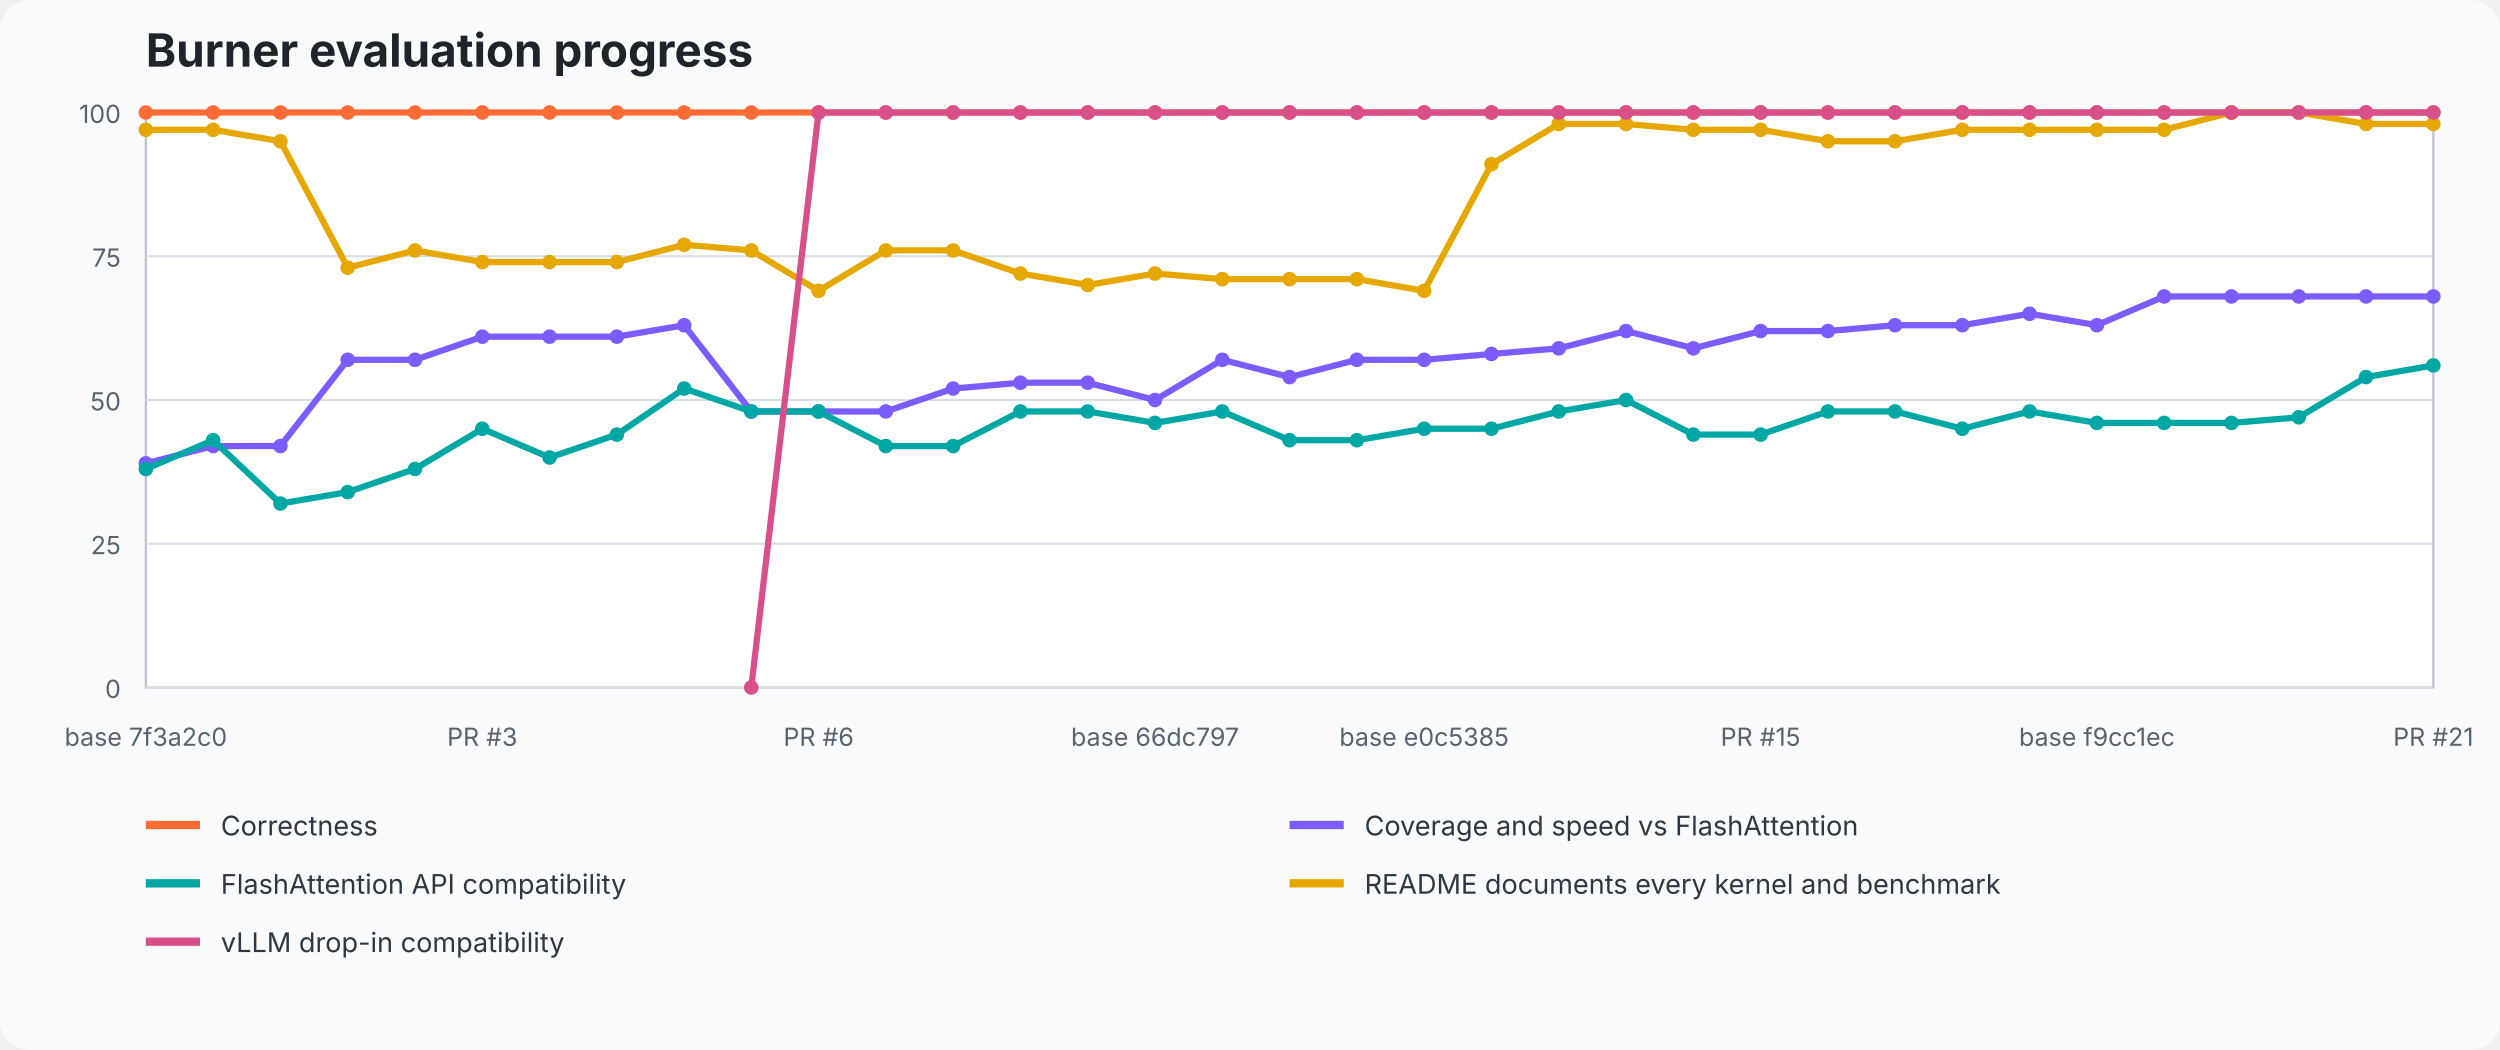
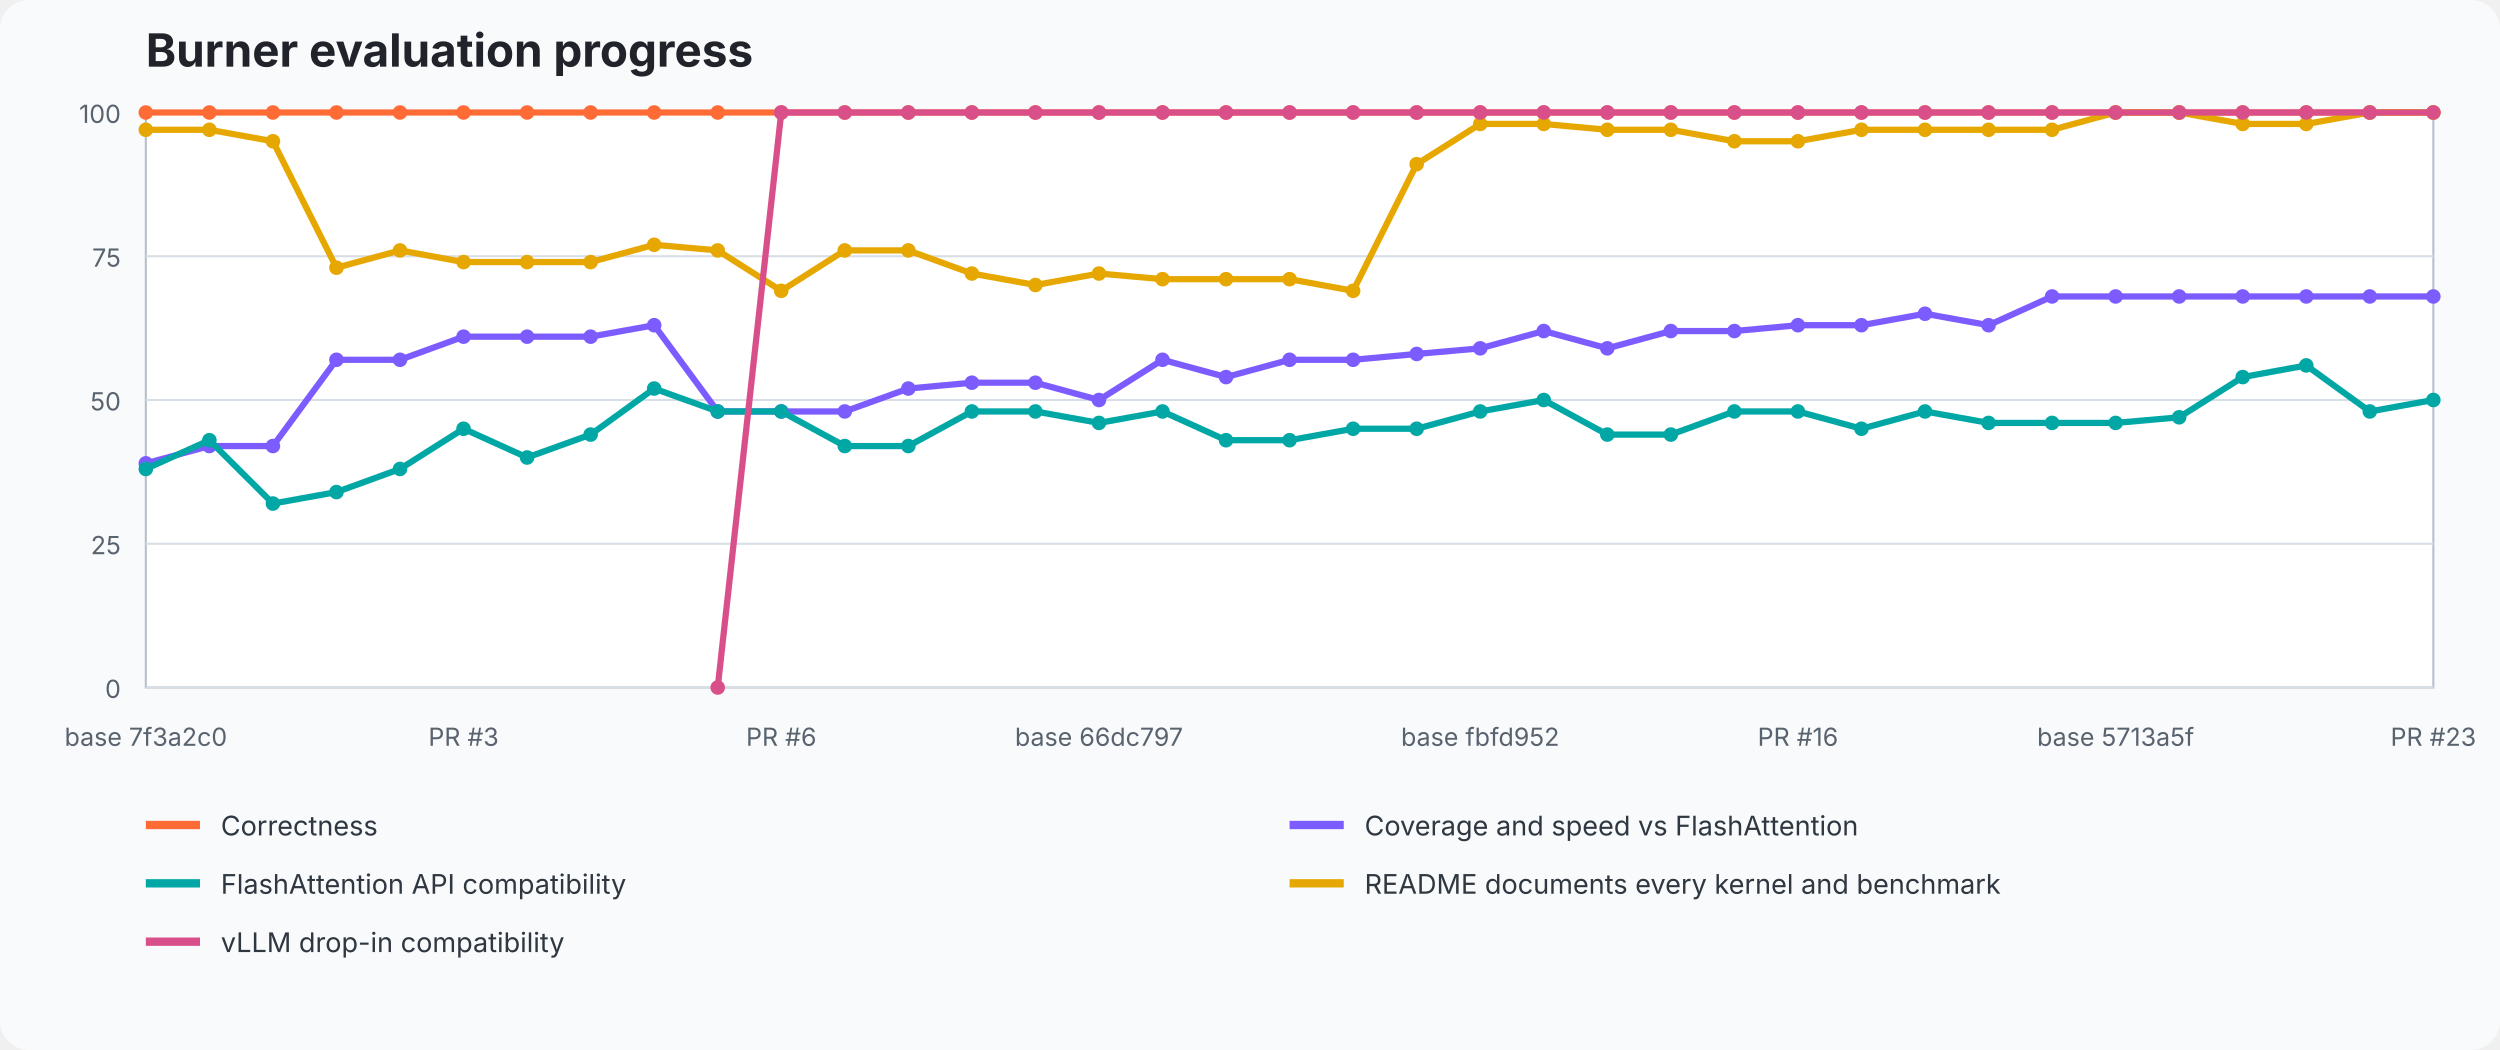
<svg xmlns="http://www.w3.org/2000/svg" width="1200" height="504" viewBox="0 0 1200 504" role="img" aria-labelledby="title desc">
  <style>text{font-family:ui-sans-serif,system-ui,-apple-system,BlinkMacSystemFont,"Segoe UI",sans-serif}.title{font-size:22px;font-weight:700;fill:#20242a}.axis{font-size:12px;fill:#59636e}.legend{font-size:13px;fill:#2f3740}.grid{stroke:#d8dee5;stroke-width:1}.plot{fill:#fff;stroke:#b7c0ca}</style>
  <rect width="100%" height="100%" fill="#f8fafc" rx="14" />
  <text x="70" y="32" class="title">Burner evaluation progress</text>
  <rect x="70" y="54" width="1098" height="276" class="plot" />
  <line x1="70" y1="330" x2="1168" y2="330" class="grid" />
  <text x="58" y="335" text-anchor="end" class="axis">0</text>
  <line x1="70" y1="261" x2="1168" y2="261" class="grid" />
  <text x="58" y="266" text-anchor="end" class="axis">25</text>
  <line x1="70" y1="192" x2="1168" y2="192" class="grid" />
  <text x="58" y="197" text-anchor="end" class="axis">50</text>
  <line x1="70" y1="123" x2="1168" y2="123" class="grid" />
  <text x="58" y="128" text-anchor="end" class="axis">75</text>
  <line x1="70" y1="54" x2="1168" y2="54" class="grid" />
  <text x="58" y="59" text-anchor="end" class="axis">100</text>
-   <polyline points="70.0,54.0 102.3,54.0 134.6,54.0 166.9,54.0 199.2,54.0 231.5,54.0 263.8,54.0 296.1,54.0 328.4,54.0 360.6,54.0 392.9,54.0 425.2,54.0 457.5,54.0 489.8,54.0 522.1,54.0 554.4,54.0 586.7,54.0 619.0,54.0 651.3,54.0 683.6,54.0 715.9,54.0 748.2,54.0 780.5,54.0 812.8,54.0 845.1,54.0 877.4,54.0 909.6,54.0 941.9,54.0 974.2,54.0 1006.5,54.0 1038.8,54.0 1071.1,54.0 1103.4,54.0 1135.7,54.0 1168.0,54.0" fill="none" stroke="#ff6b35" stroke-width="3" stroke-linejoin="round" stroke-linecap="round" />
+   <polyline points="70.0,54.0 100.5,54.0 131.0,54.0 161.5,54.0 192.0,54.0 222.5,54.0 253.0,54.0 283.5,54.0 314.0,54.0 344.5,54.0 375.0,54.0 405.5,54.0 436.0,54.0 466.5,54.0 497.0,54.0 527.5,54.0 558.0,54.0 588.5,54.0 619.0,54.0 649.5,54.0 680.0,54.0 710.5,54.0 741.0,54.0 771.5,54.0 802.0,54.0 832.5,54.0 863.0,54.0 893.5,54.0 924.0,54.0 954.5,54.0 985.0,54.0 1015.5,54.0 1046.0,54.0 1076.5,54.0 1107.0,54.0 1137.5,54.0 1168.0,54.0" fill="none" stroke="#ff6b35" stroke-width="3" stroke-linejoin="round" stroke-linecap="round" />
  <circle cx="70.0" cy="54.0" r="3.5" fill="#ff6b35" />
-   <circle cx="102.3" cy="54.0" r="3.5" fill="#ff6b35" />
-   <circle cx="134.6" cy="54.0" r="3.5" fill="#ff6b35" />
-   <circle cx="166.9" cy="54.0" r="3.5" fill="#ff6b35" />
-   <circle cx="199.2" cy="54.0" r="3.5" fill="#ff6b35" />
-   <circle cx="231.5" cy="54.0" r="3.5" fill="#ff6b35" />
-   <circle cx="263.8" cy="54.0" r="3.5" fill="#ff6b35" />
-   <circle cx="296.1" cy="54.0" r="3.5" fill="#ff6b35" />
-   <circle cx="328.4" cy="54.0" r="3.5" fill="#ff6b35" />
-   <circle cx="360.6" cy="54.0" r="3.5" fill="#ff6b35" />
-   <circle cx="392.9" cy="54.0" r="3.5" fill="#ff6b35" />
-   <circle cx="425.2" cy="54.0" r="3.5" fill="#ff6b35" />
-   <circle cx="457.5" cy="54.0" r="3.5" fill="#ff6b35" />
-   <circle cx="489.8" cy="54.0" r="3.5" fill="#ff6b35" />
-   <circle cx="522.1" cy="54.0" r="3.5" fill="#ff6b35" />
-   <circle cx="554.4" cy="54.0" r="3.5" fill="#ff6b35" />
-   <circle cx="586.7" cy="54.0" r="3.5" fill="#ff6b35" />
+   <circle cx="100.5" cy="54.0" r="3.5" fill="#ff6b35" />
+   <circle cx="131.0" cy="54.0" r="3.5" fill="#ff6b35" />
+   <circle cx="161.5" cy="54.0" r="3.5" fill="#ff6b35" />
+   <circle cx="192.0" cy="54.0" r="3.5" fill="#ff6b35" />
+   <circle cx="222.5" cy="54.0" r="3.5" fill="#ff6b35" />
+   <circle cx="253.0" cy="54.0" r="3.5" fill="#ff6b35" />
+   <circle cx="283.5" cy="54.0" r="3.5" fill="#ff6b35" />
+   <circle cx="314.0" cy="54.0" r="3.5" fill="#ff6b35" />
+   <circle cx="344.5" cy="54.0" r="3.5" fill="#ff6b35" />
+   <circle cx="375.0" cy="54.0" r="3.5" fill="#ff6b35" />
+   <circle cx="405.5" cy="54.0" r="3.5" fill="#ff6b35" />
+   <circle cx="436.0" cy="54.0" r="3.5" fill="#ff6b35" />
+   <circle cx="466.5" cy="54.0" r="3.5" fill="#ff6b35" />
+   <circle cx="497.0" cy="54.0" r="3.5" fill="#ff6b35" />
+   <circle cx="527.5" cy="54.0" r="3.5" fill="#ff6b35" />
+   <circle cx="558.0" cy="54.0" r="3.5" fill="#ff6b35" />
+   <circle cx="588.5" cy="54.0" r="3.5" fill="#ff6b35" />
  <circle cx="619.0" cy="54.0" r="3.5" fill="#ff6b35" />
-   <circle cx="651.3" cy="54.0" r="3.5" fill="#ff6b35" />
-   <circle cx="683.6" cy="54.0" r="3.5" fill="#ff6b35" />
-   <circle cx="715.9" cy="54.0" r="3.5" fill="#ff6b35" />
-   <circle cx="748.2" cy="54.0" r="3.5" fill="#ff6b35" />
-   <circle cx="780.5" cy="54.0" r="3.5" fill="#ff6b35" />
-   <circle cx="812.8" cy="54.0" r="3.5" fill="#ff6b35" />
-   <circle cx="845.1" cy="54.0" r="3.5" fill="#ff6b35" />
-   <circle cx="877.4" cy="54.0" r="3.5" fill="#ff6b35" />
-   <circle cx="909.6" cy="54.0" r="3.5" fill="#ff6b35" />
-   <circle cx="941.9" cy="54.0" r="3.5" fill="#ff6b35" />
-   <circle cx="974.2" cy="54.0" r="3.5" fill="#ff6b35" />
-   <circle cx="1006.5" cy="54.0" r="3.5" fill="#ff6b35" />
-   <circle cx="1038.8" cy="54.0" r="3.5" fill="#ff6b35" />
-   <circle cx="1071.1" cy="54.0" r="3.5" fill="#ff6b35" />
-   <circle cx="1103.4" cy="54.0" r="3.5" fill="#ff6b35" />
-   <circle cx="1135.7" cy="54.0" r="3.5" fill="#ff6b35" />
+   <circle cx="649.5" cy="54.0" r="3.5" fill="#ff6b35" />
+   <circle cx="680.0" cy="54.0" r="3.5" fill="#ff6b35" />
+   <circle cx="710.5" cy="54.0" r="3.5" fill="#ff6b35" />
+   <circle cx="741.0" cy="54.0" r="3.5" fill="#ff6b35" />
+   <circle cx="771.5" cy="54.0" r="3.5" fill="#ff6b35" />
+   <circle cx="802.0" cy="54.0" r="3.5" fill="#ff6b35" />
+   <circle cx="832.5" cy="54.0" r="3.5" fill="#ff6b35" />
+   <circle cx="863.0" cy="54.0" r="3.5" fill="#ff6b35" />
+   <circle cx="893.5" cy="54.0" r="3.5" fill="#ff6b35" />
+   <circle cx="924.0" cy="54.0" r="3.5" fill="#ff6b35" />
+   <circle cx="954.5" cy="54.0" r="3.5" fill="#ff6b35" />
+   <circle cx="985.0" cy="54.0" r="3.5" fill="#ff6b35" />
+   <circle cx="1015.5" cy="54.0" r="3.5" fill="#ff6b35" />
+   <circle cx="1046.0" cy="54.0" r="3.5" fill="#ff6b35" />
+   <circle cx="1076.5" cy="54.0" r="3.5" fill="#ff6b35" />
+   <circle cx="1107.0" cy="54.0" r="3.5" fill="#ff6b35" />
+   <circle cx="1137.5" cy="54.0" r="3.5" fill="#ff6b35" />
  <circle cx="1168.0" cy="54.0" r="3.5" fill="#ff6b35" />
-   <polyline points="70.0,222.4 102.3,214.1 134.6,214.1 166.9,172.7 199.2,172.7 231.5,161.6 263.8,161.6 296.1,161.6 328.4,156.1 360.6,197.5 392.9,197.5 425.2,197.5 457.5,186.5 489.8,183.7 522.1,183.7 554.4,192.0 586.7,172.7 619.0,181.0 651.3,172.7 683.6,172.7 715.9,169.9 748.2,167.2 780.5,158.9 812.8,167.2 845.1,158.9 877.4,158.9 909.6,156.1 941.9,156.1 974.2,150.6 1006.5,156.1 1038.8,142.3 1071.1,142.3 1103.4,142.3 1135.7,142.3 1168.0,142.3" fill="none" stroke="#7c5cff" stroke-width="3" stroke-linejoin="round" stroke-linecap="round" />
+   <polyline points="70.0,222.4 100.5,214.1 131.0,214.1 161.5,172.7 192.0,172.7 222.5,161.6 253.0,161.6 283.5,161.6 314.0,156.1 344.5,197.5 375.0,197.5 405.5,197.5 436.0,186.5 466.5,183.7 497.0,183.7 527.5,192.0 558.0,172.7 588.5,181.0 619.0,172.7 649.5,172.7 680.0,169.9 710.5,167.2 741.0,158.9 771.5,167.2 802.0,158.9 832.5,158.9 863.0,156.1 893.5,156.1 924.0,150.6 954.5,156.1 985.0,142.3 1015.5,142.3 1046.0,142.3 1076.5,142.3 1107.0,142.3 1137.5,142.3 1168.0,142.3" fill="none" stroke="#7c5cff" stroke-width="3" stroke-linejoin="round" stroke-linecap="round" />
  <circle cx="70.0" cy="222.4" r="3.5" fill="#7c5cff" />
-   <circle cx="102.3" cy="214.1" r="3.5" fill="#7c5cff" />
-   <circle cx="134.6" cy="214.1" r="3.5" fill="#7c5cff" />
-   <circle cx="166.9" cy="172.7" r="3.5" fill="#7c5cff" />
-   <circle cx="199.2" cy="172.7" r="3.5" fill="#7c5cff" />
-   <circle cx="231.5" cy="161.6" r="3.5" fill="#7c5cff" />
-   <circle cx="263.8" cy="161.6" r="3.5" fill="#7c5cff" />
-   <circle cx="296.1" cy="161.6" r="3.5" fill="#7c5cff" />
-   <circle cx="328.4" cy="156.1" r="3.5" fill="#7c5cff" />
-   <circle cx="360.6" cy="197.5" r="3.5" fill="#7c5cff" />
-   <circle cx="392.9" cy="197.5" r="3.5" fill="#7c5cff" />
-   <circle cx="425.2" cy="197.5" r="3.5" fill="#7c5cff" />
-   <circle cx="457.5" cy="186.5" r="3.5" fill="#7c5cff" />
-   <circle cx="489.8" cy="183.7" r="3.5" fill="#7c5cff" />
-   <circle cx="522.1" cy="183.7" r="3.5" fill="#7c5cff" />
-   <circle cx="554.4" cy="192.0" r="3.5" fill="#7c5cff" />
-   <circle cx="586.7" cy="172.7" r="3.5" fill="#7c5cff" />
-   <circle cx="619.0" cy="181.0" r="3.5" fill="#7c5cff" />
-   <circle cx="651.3" cy="172.7" r="3.5" fill="#7c5cff" />
-   <circle cx="683.6" cy="172.7" r="3.5" fill="#7c5cff" />
-   <circle cx="715.9" cy="169.9" r="3.5" fill="#7c5cff" />
-   <circle cx="748.2" cy="167.2" r="3.5" fill="#7c5cff" />
-   <circle cx="780.5" cy="158.9" r="3.5" fill="#7c5cff" />
-   <circle cx="812.8" cy="167.2" r="3.5" fill="#7c5cff" />
-   <circle cx="845.1" cy="158.9" r="3.5" fill="#7c5cff" />
-   <circle cx="877.4" cy="158.9" r="3.5" fill="#7c5cff" />
-   <circle cx="909.6" cy="156.1" r="3.5" fill="#7c5cff" />
-   <circle cx="941.9" cy="156.1" r="3.5" fill="#7c5cff" />
-   <circle cx="974.2" cy="150.6" r="3.5" fill="#7c5cff" />
-   <circle cx="1006.5" cy="156.1" r="3.5" fill="#7c5cff" />
-   <circle cx="1038.8" cy="142.3" r="3.5" fill="#7c5cff" />
-   <circle cx="1071.1" cy="142.3" r="3.5" fill="#7c5cff" />
-   <circle cx="1103.4" cy="142.3" r="3.5" fill="#7c5cff" />
-   <circle cx="1135.7" cy="142.3" r="3.5" fill="#7c5cff" />
+   <circle cx="100.5" cy="214.1" r="3.5" fill="#7c5cff" />
+   <circle cx="131.0" cy="214.1" r="3.5" fill="#7c5cff" />
+   <circle cx="161.5" cy="172.7" r="3.5" fill="#7c5cff" />
+   <circle cx="192.0" cy="172.7" r="3.5" fill="#7c5cff" />
+   <circle cx="222.5" cy="161.6" r="3.5" fill="#7c5cff" />
+   <circle cx="253.0" cy="161.6" r="3.5" fill="#7c5cff" />
+   <circle cx="283.5" cy="161.6" r="3.5" fill="#7c5cff" />
+   <circle cx="314.0" cy="156.1" r="3.5" fill="#7c5cff" />
+   <circle cx="344.5" cy="197.5" r="3.5" fill="#7c5cff" />
+   <circle cx="375.0" cy="197.5" r="3.5" fill="#7c5cff" />
+   <circle cx="405.5" cy="197.5" r="3.5" fill="#7c5cff" />
+   <circle cx="436.0" cy="186.5" r="3.5" fill="#7c5cff" />
+   <circle cx="466.5" cy="183.7" r="3.5" fill="#7c5cff" />
+   <circle cx="497.0" cy="183.7" r="3.5" fill="#7c5cff" />
+   <circle cx="527.5" cy="192.0" r="3.5" fill="#7c5cff" />
+   <circle cx="558.0" cy="172.7" r="3.5" fill="#7c5cff" />
+   <circle cx="588.5" cy="181.0" r="3.5" fill="#7c5cff" />
+   <circle cx="619.0" cy="172.7" r="3.5" fill="#7c5cff" />
+   <circle cx="649.5" cy="172.7" r="3.5" fill="#7c5cff" />
+   <circle cx="680.0" cy="169.9" r="3.5" fill="#7c5cff" />
+   <circle cx="710.5" cy="167.2" r="3.5" fill="#7c5cff" />
+   <circle cx="741.0" cy="158.9" r="3.5" fill="#7c5cff" />
+   <circle cx="771.5" cy="167.2" r="3.5" fill="#7c5cff" />
+   <circle cx="802.0" cy="158.9" r="3.5" fill="#7c5cff" />
+   <circle cx="832.5" cy="158.9" r="3.5" fill="#7c5cff" />
+   <circle cx="863.0" cy="156.1" r="3.5" fill="#7c5cff" />
+   <circle cx="893.5" cy="156.1" r="3.5" fill="#7c5cff" />
+   <circle cx="924.0" cy="150.6" r="3.5" fill="#7c5cff" />
+   <circle cx="954.5" cy="156.1" r="3.5" fill="#7c5cff" />
+   <circle cx="985.0" cy="142.3" r="3.5" fill="#7c5cff" />
+   <circle cx="1015.5" cy="142.3" r="3.5" fill="#7c5cff" />
+   <circle cx="1046.0" cy="142.3" r="3.5" fill="#7c5cff" />
+   <circle cx="1076.5" cy="142.3" r="3.5" fill="#7c5cff" />
+   <circle cx="1107.0" cy="142.3" r="3.5" fill="#7c5cff" />
+   <circle cx="1137.5" cy="142.3" r="3.5" fill="#7c5cff" />
  <circle cx="1168.0" cy="142.3" r="3.5" fill="#7c5cff" />
-   <polyline points="70.0,225.1 102.3,211.3 134.6,241.7 166.9,236.2 199.2,225.1 231.5,205.8 263.8,219.6 296.1,208.6 328.4,186.5 360.6,197.5 392.9,197.5 425.2,214.1 457.5,214.1 489.8,197.5 522.1,197.5 554.4,203.0 586.7,197.5 619.0,211.3 651.3,211.3 683.6,205.8 715.9,205.8 748.2,197.5 780.5,192.0 812.8,208.6 845.1,208.6 877.4,197.5 909.6,197.5 941.9,205.8 974.2,197.5 1006.5,203.0 1038.8,203.0 1071.1,203.0 1103.4,200.3 1135.7,181.0 1168.0,175.4" fill="none" stroke="#00a7a5" stroke-width="3" stroke-linejoin="round" stroke-linecap="round" />
+   <polyline points="70.0,225.1 100.5,211.3 131.0,241.7 161.5,236.2 192.0,225.1 222.5,205.8 253.0,219.6 283.5,208.6 314.0,186.5 344.5,197.5 375.0,197.5 405.5,214.1 436.0,214.1 466.5,197.5 497.0,197.5 527.5,203.0 558.0,197.5 588.5,211.3 619.0,211.3 649.5,205.8 680.0,205.8 710.5,197.5 741.0,192.0 771.5,208.6 802.0,208.6 832.5,197.5 863.0,197.5 893.5,205.8 924.0,197.5 954.5,203.0 985.0,203.0 1015.5,203.0 1046.0,200.3 1076.5,181.0 1107.0,175.4 1137.5,197.5 1168.0,192.0" fill="none" stroke="#00a7a5" stroke-width="3" stroke-linejoin="round" stroke-linecap="round" />
  <circle cx="70.0" cy="225.1" r="3.5" fill="#00a7a5" />
-   <circle cx="102.3" cy="211.3" r="3.5" fill="#00a7a5" />
-   <circle cx="134.6" cy="241.7" r="3.5" fill="#00a7a5" />
-   <circle cx="166.9" cy="236.2" r="3.5" fill="#00a7a5" />
-   <circle cx="199.2" cy="225.1" r="3.5" fill="#00a7a5" />
-   <circle cx="231.5" cy="205.8" r="3.5" fill="#00a7a5" />
-   <circle cx="263.8" cy="219.6" r="3.5" fill="#00a7a5" />
-   <circle cx="296.1" cy="208.6" r="3.5" fill="#00a7a5" />
-   <circle cx="328.4" cy="186.5" r="3.5" fill="#00a7a5" />
-   <circle cx="360.6" cy="197.5" r="3.5" fill="#00a7a5" />
-   <circle cx="392.9" cy="197.5" r="3.5" fill="#00a7a5" />
-   <circle cx="425.2" cy="214.1" r="3.5" fill="#00a7a5" />
-   <circle cx="457.5" cy="214.1" r="3.5" fill="#00a7a5" />
-   <circle cx="489.8" cy="197.5" r="3.5" fill="#00a7a5" />
-   <circle cx="522.1" cy="197.5" r="3.5" fill="#00a7a5" />
-   <circle cx="554.4" cy="203.0" r="3.5" fill="#00a7a5" />
-   <circle cx="586.7" cy="197.5" r="3.5" fill="#00a7a5" />
+   <circle cx="100.5" cy="211.3" r="3.5" fill="#00a7a5" />
+   <circle cx="131.0" cy="241.7" r="3.5" fill="#00a7a5" />
+   <circle cx="161.5" cy="236.2" r="3.5" fill="#00a7a5" />
+   <circle cx="192.0" cy="225.1" r="3.5" fill="#00a7a5" />
+   <circle cx="222.5" cy="205.8" r="3.5" fill="#00a7a5" />
+   <circle cx="253.0" cy="219.6" r="3.5" fill="#00a7a5" />
+   <circle cx="283.5" cy="208.6" r="3.5" fill="#00a7a5" />
+   <circle cx="314.0" cy="186.5" r="3.5" fill="#00a7a5" />
+   <circle cx="344.5" cy="197.5" r="3.5" fill="#00a7a5" />
+   <circle cx="375.0" cy="197.5" r="3.5" fill="#00a7a5" />
+   <circle cx="405.5" cy="214.1" r="3.5" fill="#00a7a5" />
+   <circle cx="436.0" cy="214.1" r="3.5" fill="#00a7a5" />
+   <circle cx="466.5" cy="197.5" r="3.5" fill="#00a7a5" />
+   <circle cx="497.0" cy="197.5" r="3.5" fill="#00a7a5" />
+   <circle cx="527.5" cy="203.0" r="3.5" fill="#00a7a5" />
+   <circle cx="558.0" cy="197.5" r="3.5" fill="#00a7a5" />
+   <circle cx="588.5" cy="211.3" r="3.5" fill="#00a7a5" />
  <circle cx="619.0" cy="211.3" r="3.5" fill="#00a7a5" />
-   <circle cx="651.3" cy="211.3" r="3.5" fill="#00a7a5" />
-   <circle cx="683.6" cy="205.8" r="3.5" fill="#00a7a5" />
-   <circle cx="715.9" cy="205.8" r="3.5" fill="#00a7a5" />
-   <circle cx="748.2" cy="197.5" r="3.5" fill="#00a7a5" />
-   <circle cx="780.5" cy="192.0" r="3.5" fill="#00a7a5" />
-   <circle cx="812.8" cy="208.6" r="3.5" fill="#00a7a5" />
-   <circle cx="845.1" cy="208.6" r="3.5" fill="#00a7a5" />
-   <circle cx="877.4" cy="197.5" r="3.5" fill="#00a7a5" />
-   <circle cx="909.6" cy="197.5" r="3.5" fill="#00a7a5" />
-   <circle cx="941.9" cy="205.8" r="3.5" fill="#00a7a5" />
-   <circle cx="974.2" cy="197.5" r="3.5" fill="#00a7a5" />
-   <circle cx="1006.5" cy="203.0" r="3.5" fill="#00a7a5" />
-   <circle cx="1038.8" cy="203.0" r="3.5" fill="#00a7a5" />
-   <circle cx="1071.1" cy="203.0" r="3.5" fill="#00a7a5" />
-   <circle cx="1103.4" cy="200.3" r="3.5" fill="#00a7a5" />
-   <circle cx="1135.7" cy="181.0" r="3.5" fill="#00a7a5" />
-   <circle cx="1168.0" cy="175.4" r="3.5" fill="#00a7a5" />
-   <polyline points="70.0,62.3 102.3,62.3 134.6,67.8 166.9,128.5 199.2,120.2 231.5,125.8 263.8,125.8 296.1,125.8 328.4,117.5 360.6,120.2 392.9,139.6 425.2,120.2 457.5,120.2 489.8,131.3 522.1,136.8 554.4,131.3 586.7,134.0 619.0,134.0 651.3,134.0 683.6,139.6 715.9,78.8 748.2,59.5 780.5,59.5 812.8,62.3 845.1,62.3 877.4,67.8 909.6,67.8 941.9,62.3 974.2,62.3 1006.5,62.3 1038.8,62.3 1071.1,54.0 1103.4,54.0 1135.7,59.5 1168.0,59.5" fill="none" stroke="#e6a700" stroke-width="3" stroke-linejoin="round" stroke-linecap="round" />
+   <circle cx="649.5" cy="205.8" r="3.5" fill="#00a7a5" />
+   <circle cx="680.0" cy="205.8" r="3.5" fill="#00a7a5" />
+   <circle cx="710.5" cy="197.5" r="3.5" fill="#00a7a5" />
+   <circle cx="741.0" cy="192.0" r="3.5" fill="#00a7a5" />
+   <circle cx="771.5" cy="208.6" r="3.5" fill="#00a7a5" />
+   <circle cx="802.0" cy="208.6" r="3.5" fill="#00a7a5" />
+   <circle cx="832.5" cy="197.5" r="3.5" fill="#00a7a5" />
+   <circle cx="863.0" cy="197.5" r="3.5" fill="#00a7a5" />
+   <circle cx="893.5" cy="205.8" r="3.5" fill="#00a7a5" />
+   <circle cx="924.0" cy="197.5" r="3.5" fill="#00a7a5" />
+   <circle cx="954.5" cy="203.0" r="3.5" fill="#00a7a5" />
+   <circle cx="985.0" cy="203.0" r="3.5" fill="#00a7a5" />
+   <circle cx="1015.5" cy="203.0" r="3.5" fill="#00a7a5" />
+   <circle cx="1046.0" cy="200.3" r="3.5" fill="#00a7a5" />
+   <circle cx="1076.5" cy="181.0" r="3.5" fill="#00a7a5" />
+   <circle cx="1107.0" cy="175.4" r="3.5" fill="#00a7a5" />
+   <circle cx="1137.5" cy="197.5" r="3.5" fill="#00a7a5" />
+   <circle cx="1168.0" cy="192.0" r="3.5" fill="#00a7a5" />
+   <polyline points="70.0,62.3 100.5,62.3 131.0,67.8 161.5,128.5 192.0,120.2 222.5,125.8 253.0,125.8 283.5,125.8 314.0,117.5 344.5,120.2 375.0,139.6 405.5,120.2 436.0,120.2 466.5,131.3 497.0,136.8 527.5,131.3 558.0,134.0 588.5,134.0 619.0,134.0 649.5,139.6 680.0,78.8 710.5,59.5 741.0,59.5 771.5,62.3 802.0,62.3 832.5,67.8 863.0,67.8 893.5,62.3 924.0,62.3 954.5,62.3 985.0,62.3 1015.5,54.0 1046.0,54.0 1076.5,59.5 1107.0,59.5 1137.5,54.0 1168.0,54.0" fill="none" stroke="#e6a700" stroke-width="3" stroke-linejoin="round" stroke-linecap="round" />
  <circle cx="70.0" cy="62.3" r="3.5" fill="#e6a700" />
-   <circle cx="102.3" cy="62.3" r="3.5" fill="#e6a700" />
-   <circle cx="134.6" cy="67.8" r="3.5" fill="#e6a700" />
-   <circle cx="166.9" cy="128.5" r="3.5" fill="#e6a700" />
-   <circle cx="199.2" cy="120.2" r="3.5" fill="#e6a700" />
-   <circle cx="231.5" cy="125.8" r="3.5" fill="#e6a700" />
-   <circle cx="263.8" cy="125.8" r="3.5" fill="#e6a700" />
-   <circle cx="296.1" cy="125.8" r="3.5" fill="#e6a700" />
-   <circle cx="328.4" cy="117.5" r="3.5" fill="#e6a700" />
-   <circle cx="360.6" cy="120.2" r="3.5" fill="#e6a700" />
-   <circle cx="392.9" cy="139.6" r="3.5" fill="#e6a700" />
-   <circle cx="425.2" cy="120.2" r="3.5" fill="#e6a700" />
-   <circle cx="457.5" cy="120.2" r="3.5" fill="#e6a700" />
-   <circle cx="489.8" cy="131.3" r="3.5" fill="#e6a700" />
-   <circle cx="522.1" cy="136.8" r="3.5" fill="#e6a700" />
-   <circle cx="554.4" cy="131.3" r="3.5" fill="#e6a700" />
-   <circle cx="586.7" cy="134.0" r="3.5" fill="#e6a700" />
+   <circle cx="100.5" cy="62.3" r="3.5" fill="#e6a700" />
+   <circle cx="131.0" cy="67.8" r="3.5" fill="#e6a700" />
+   <circle cx="161.5" cy="128.5" r="3.5" fill="#e6a700" />
+   <circle cx="192.0" cy="120.2" r="3.5" fill="#e6a700" />
+   <circle cx="222.5" cy="125.8" r="3.5" fill="#e6a700" />
+   <circle cx="253.0" cy="125.8" r="3.5" fill="#e6a700" />
+   <circle cx="283.5" cy="125.8" r="3.5" fill="#e6a700" />
+   <circle cx="314.0" cy="117.5" r="3.5" fill="#e6a700" />
+   <circle cx="344.5" cy="120.2" r="3.5" fill="#e6a700" />
+   <circle cx="375.0" cy="139.6" r="3.5" fill="#e6a700" />
+   <circle cx="405.5" cy="120.2" r="3.5" fill="#e6a700" />
+   <circle cx="436.0" cy="120.2" r="3.5" fill="#e6a700" />
+   <circle cx="466.5" cy="131.3" r="3.5" fill="#e6a700" />
+   <circle cx="497.0" cy="136.8" r="3.5" fill="#e6a700" />
+   <circle cx="527.5" cy="131.3" r="3.5" fill="#e6a700" />
+   <circle cx="558.0" cy="134.0" r="3.5" fill="#e6a700" />
+   <circle cx="588.5" cy="134.0" r="3.5" fill="#e6a700" />
  <circle cx="619.0" cy="134.0" r="3.5" fill="#e6a700" />
-   <circle cx="651.3" cy="134.0" r="3.5" fill="#e6a700" />
-   <circle cx="683.6" cy="139.6" r="3.5" fill="#e6a700" />
-   <circle cx="715.9" cy="78.8" r="3.5" fill="#e6a700" />
-   <circle cx="748.2" cy="59.5" r="3.5" fill="#e6a700" />
-   <circle cx="780.5" cy="59.5" r="3.5" fill="#e6a700" />
-   <circle cx="812.8" cy="62.3" r="3.5" fill="#e6a700" />
-   <circle cx="845.1" cy="62.3" r="3.5" fill="#e6a700" />
-   <circle cx="877.4" cy="67.8" r="3.5" fill="#e6a700" />
-   <circle cx="909.6" cy="67.8" r="3.5" fill="#e6a700" />
-   <circle cx="941.9" cy="62.3" r="3.5" fill="#e6a700" />
-   <circle cx="974.2" cy="62.3" r="3.5" fill="#e6a700" />
-   <circle cx="1006.5" cy="62.3" r="3.5" fill="#e6a700" />
-   <circle cx="1038.8" cy="62.3" r="3.5" fill="#e6a700" />
-   <circle cx="1071.1" cy="54.0" r="3.5" fill="#e6a700" />
-   <circle cx="1103.4" cy="54.0" r="3.5" fill="#e6a700" />
-   <circle cx="1135.7" cy="59.5" r="3.5" fill="#e6a700" />
-   <circle cx="1168.0" cy="59.5" r="3.5" fill="#e6a700" />
-   <polyline points="360.6,330.0 392.9,54.0 425.2,54.0 457.5,54.0 489.8,54.0 522.1,54.0 554.4,54.0 586.7,54.0 619.0,54.0 651.3,54.0 683.6,54.0 715.9,54.0 748.2,54.0 780.5,54.0 812.8,54.0 845.1,54.0 877.4,54.0 909.6,54.0 941.9,54.0 974.2,54.0 1006.5,54.0 1038.8,54.0 1071.1,54.0 1103.4,54.0 1135.7,54.0 1168.0,54.0" fill="none" stroke="#d94f8a" stroke-width="3" stroke-linejoin="round" stroke-linecap="round" />
-   <circle cx="360.6" cy="330.0" r="3.5" fill="#d94f8a" />
-   <circle cx="392.9" cy="54.0" r="3.5" fill="#d94f8a" />
-   <circle cx="425.2" cy="54.0" r="3.5" fill="#d94f8a" />
-   <circle cx="457.5" cy="54.0" r="3.5" fill="#d94f8a" />
-   <circle cx="489.8" cy="54.0" r="3.5" fill="#d94f8a" />
-   <circle cx="522.1" cy="54.0" r="3.5" fill="#d94f8a" />
-   <circle cx="554.4" cy="54.0" r="3.5" fill="#d94f8a" />
-   <circle cx="586.7" cy="54.0" r="3.5" fill="#d94f8a" />
+   <circle cx="649.5" cy="139.6" r="3.5" fill="#e6a700" />
+   <circle cx="680.0" cy="78.8" r="3.5" fill="#e6a700" />
+   <circle cx="710.5" cy="59.5" r="3.5" fill="#e6a700" />
+   <circle cx="741.0" cy="59.5" r="3.5" fill="#e6a700" />
+   <circle cx="771.5" cy="62.3" r="3.5" fill="#e6a700" />
+   <circle cx="802.0" cy="62.3" r="3.5" fill="#e6a700" />
+   <circle cx="832.5" cy="67.8" r="3.5" fill="#e6a700" />
+   <circle cx="863.0" cy="67.8" r="3.5" fill="#e6a700" />
+   <circle cx="893.5" cy="62.3" r="3.5" fill="#e6a700" />
+   <circle cx="924.0" cy="62.3" r="3.5" fill="#e6a700" />
+   <circle cx="954.5" cy="62.3" r="3.5" fill="#e6a700" />
+   <circle cx="985.0" cy="62.3" r="3.5" fill="#e6a700" />
+   <circle cx="1015.5" cy="54.0" r="3.5" fill="#e6a700" />
+   <circle cx="1046.0" cy="54.0" r="3.5" fill="#e6a700" />
+   <circle cx="1076.5" cy="59.5" r="3.5" fill="#e6a700" />
+   <circle cx="1107.0" cy="59.5" r="3.5" fill="#e6a700" />
+   <circle cx="1137.5" cy="54.0" r="3.5" fill="#e6a700" />
+   <circle cx="1168.0" cy="54.0" r="3.5" fill="#e6a700" />
+   <polyline points="344.5,330.0 375.0,54.0 405.5,54.0 436.0,54.0 466.5,54.0 497.0,54.0 527.5,54.0 558.0,54.0 588.5,54.0 619.0,54.0 649.5,54.0 680.0,54.0 710.5,54.0 741.0,54.0 771.5,54.0 802.0,54.0 832.5,54.0 863.0,54.0 893.5,54.0 924.0,54.0 954.5,54.0 985.0,54.0 1015.5,54.0 1046.0,54.0 1076.5,54.0 1107.0,54.0 1137.5,54.0 1168.0,54.0" fill="none" stroke="#d94f8a" stroke-width="3" stroke-linejoin="round" stroke-linecap="round" />
+   <circle cx="344.5" cy="330.0" r="3.5" fill="#d94f8a" />
+   <circle cx="375.0" cy="54.0" r="3.5" fill="#d94f8a" />
+   <circle cx="405.5" cy="54.0" r="3.5" fill="#d94f8a" />
+   <circle cx="436.0" cy="54.0" r="3.5" fill="#d94f8a" />
+   <circle cx="466.5" cy="54.0" r="3.5" fill="#d94f8a" />
+   <circle cx="497.0" cy="54.0" r="3.5" fill="#d94f8a" />
+   <circle cx="527.5" cy="54.0" r="3.5" fill="#d94f8a" />
+   <circle cx="558.0" cy="54.0" r="3.5" fill="#d94f8a" />
+   <circle cx="588.5" cy="54.0" r="3.5" fill="#d94f8a" />
  <circle cx="619.0" cy="54.0" r="3.5" fill="#d94f8a" />
-   <circle cx="651.3" cy="54.0" r="3.5" fill="#d94f8a" />
-   <circle cx="683.6" cy="54.0" r="3.5" fill="#d94f8a" />
-   <circle cx="715.9" cy="54.0" r="3.5" fill="#d94f8a" />
-   <circle cx="748.2" cy="54.0" r="3.5" fill="#d94f8a" />
-   <circle cx="780.5" cy="54.0" r="3.5" fill="#d94f8a" />
-   <circle cx="812.8" cy="54.0" r="3.5" fill="#d94f8a" />
-   <circle cx="845.1" cy="54.0" r="3.5" fill="#d94f8a" />
-   <circle cx="877.4" cy="54.0" r="3.5" fill="#d94f8a" />
-   <circle cx="909.6" cy="54.0" r="3.5" fill="#d94f8a" />
-   <circle cx="941.9" cy="54.0" r="3.5" fill="#d94f8a" />
-   <circle cx="974.2" cy="54.0" r="3.5" fill="#d94f8a" />
-   <circle cx="1006.5" cy="54.0" r="3.5" fill="#d94f8a" />
-   <circle cx="1038.8" cy="54.0" r="3.5" fill="#d94f8a" />
-   <circle cx="1071.1" cy="54.0" r="3.5" fill="#d94f8a" />
-   <circle cx="1103.4" cy="54.0" r="3.5" fill="#d94f8a" />
-   <circle cx="1135.7" cy="54.0" r="3.5" fill="#d94f8a" />
+   <circle cx="649.5" cy="54.0" r="3.5" fill="#d94f8a" />
+   <circle cx="680.0" cy="54.0" r="3.5" fill="#d94f8a" />
+   <circle cx="710.5" cy="54.0" r="3.5" fill="#d94f8a" />
+   <circle cx="741.0" cy="54.0" r="3.5" fill="#d94f8a" />
+   <circle cx="771.5" cy="54.0" r="3.5" fill="#d94f8a" />
+   <circle cx="802.0" cy="54.0" r="3.5" fill="#d94f8a" />
+   <circle cx="832.5" cy="54.0" r="3.5" fill="#d94f8a" />
+   <circle cx="863.0" cy="54.0" r="3.5" fill="#d94f8a" />
+   <circle cx="893.5" cy="54.0" r="3.5" fill="#d94f8a" />
+   <circle cx="924.0" cy="54.0" r="3.5" fill="#d94f8a" />
+   <circle cx="954.5" cy="54.0" r="3.5" fill="#d94f8a" />
+   <circle cx="985.0" cy="54.0" r="3.5" fill="#d94f8a" />
+   <circle cx="1015.5" cy="54.0" r="3.5" fill="#d94f8a" />
+   <circle cx="1046.0" cy="54.0" r="3.5" fill="#d94f8a" />
+   <circle cx="1076.5" cy="54.0" r="3.5" fill="#d94f8a" />
+   <circle cx="1107.0" cy="54.0" r="3.5" fill="#d94f8a" />
+   <circle cx="1137.5" cy="54.0" r="3.5" fill="#d94f8a" />
  <circle cx="1168.0" cy="54.0" r="3.5" fill="#d94f8a" />
  <text x="70" y="358" text-anchor="middle" class="axis">base 7f3a2c0</text>
-   <text x="231.471" y="358" text-anchor="middle" class="axis">PR #3</text>
-   <text x="392.941" y="358" text-anchor="middle" class="axis">PR #6</text>
-   <text x="554.412" y="358" text-anchor="middle" class="axis">base 66dc797</text>
-   <text x="683.588" y="358" text-anchor="middle" class="axis">base e0c5385</text>
-   <text x="845.059" y="358" text-anchor="middle" class="axis">PR #15</text>
-   <text x="1006.529" y="358" text-anchor="middle" class="axis">base f9cc1ec</text>
-   <text x="1168" y="358" text-anchor="middle" class="axis">PR #21</text>
+   <text x="222.5" y="358" text-anchor="middle" class="axis">PR #3</text>
+   <text x="375" y="358" text-anchor="middle" class="axis">PR #6</text>
+   <text x="527.5" y="358" text-anchor="middle" class="axis">base 66dc797</text>
+   <text x="710.5" y="358" text-anchor="middle" class="axis">base fbfd952</text>
+   <text x="863" y="358" text-anchor="middle" class="axis">PR #16</text>
+   <text x="1015.5" y="358" text-anchor="middle" class="axis">base 5713a5f</text>
+   <text x="1168" y="358" text-anchor="middle" class="axis">PR #23</text>
  <line x1="70" y1="396" x2="96" y2="396" stroke="#ff6b35" stroke-width="4" />
  <text x="106" y="401" class="legend">Correctness</text>
  <line x1="619" y1="396" x2="645" y2="396" stroke="#7c5cff" stroke-width="4" />
  <text x="655" y="401" class="legend">Coverage and speed vs FlashAttention</text>
  <line x1="70" y1="424" x2="96" y2="424" stroke="#00a7a5" stroke-width="4" />
  <text x="106" y="429" class="legend">FlashAttention API compatibility</text>
  <line x1="619" y1="424" x2="645" y2="424" stroke="#e6a700" stroke-width="4" />
  <text x="655" y="429" class="legend">README documents every kernel and benchmark</text>
  <line x1="70" y1="452" x2="96" y2="452" stroke="#d94f8a" stroke-width="4" />
  <text x="106" y="457" class="legend">vLLM drop-in compatibility</text>
</svg>
